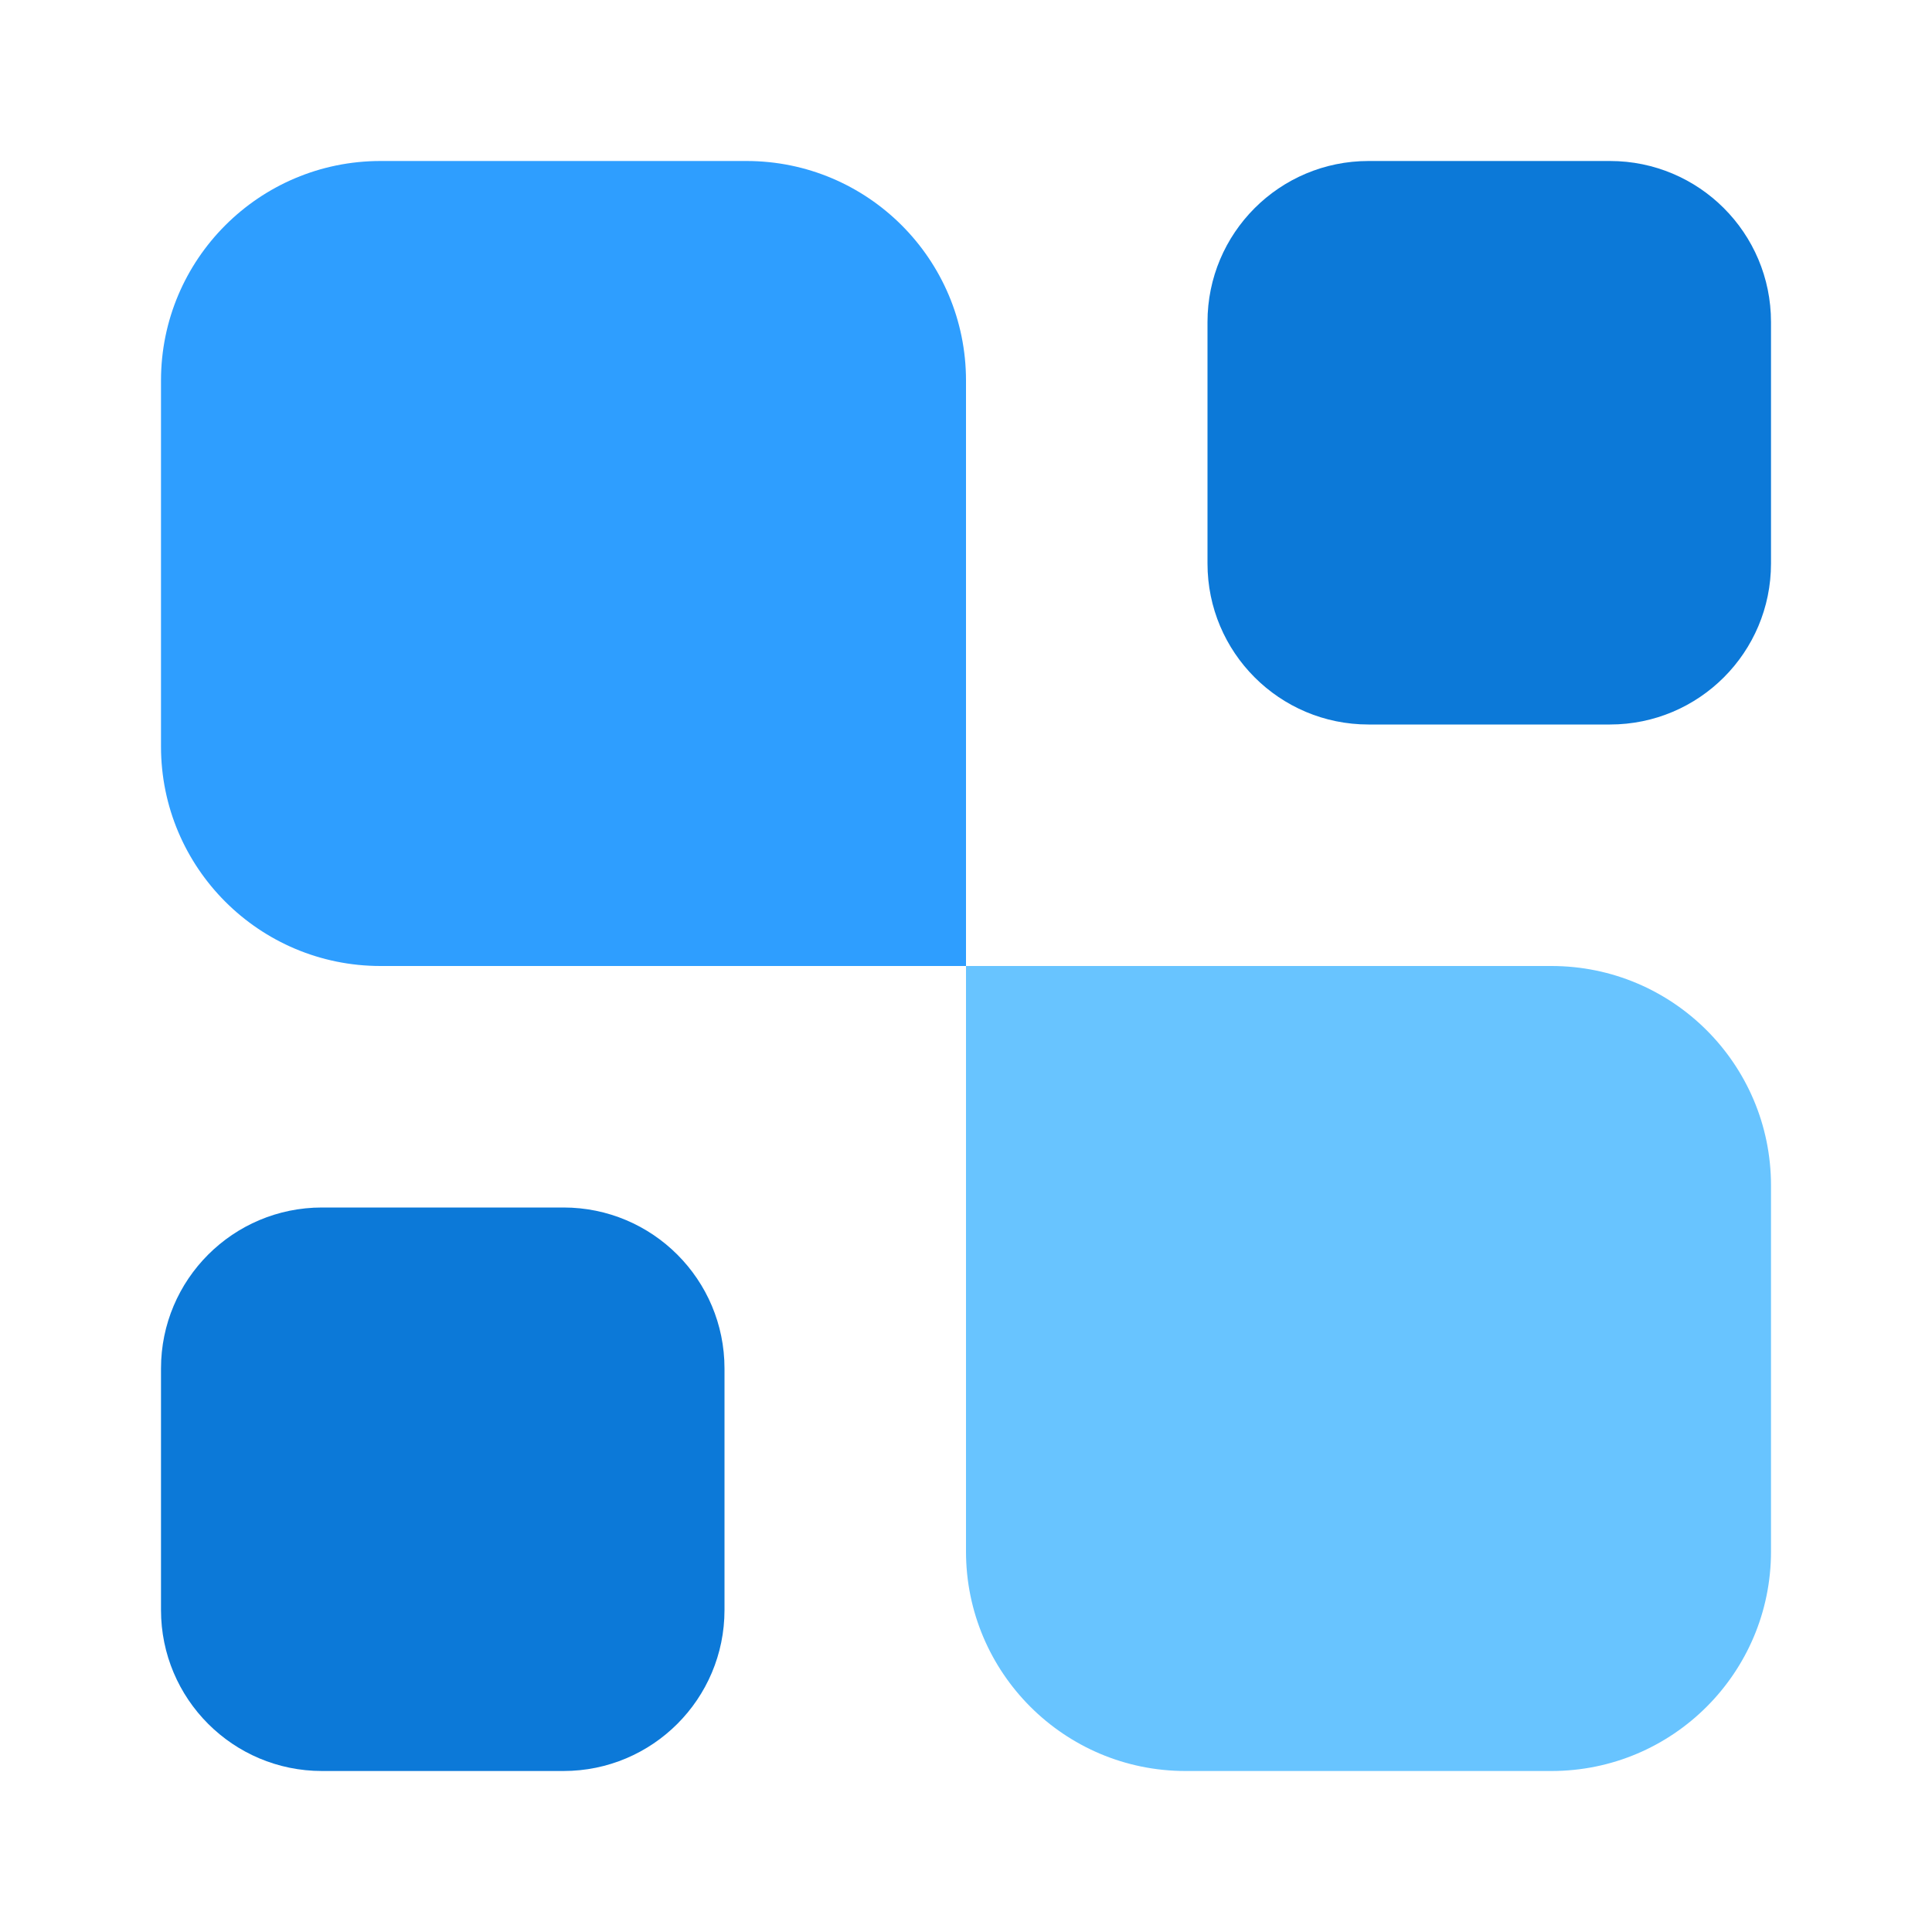
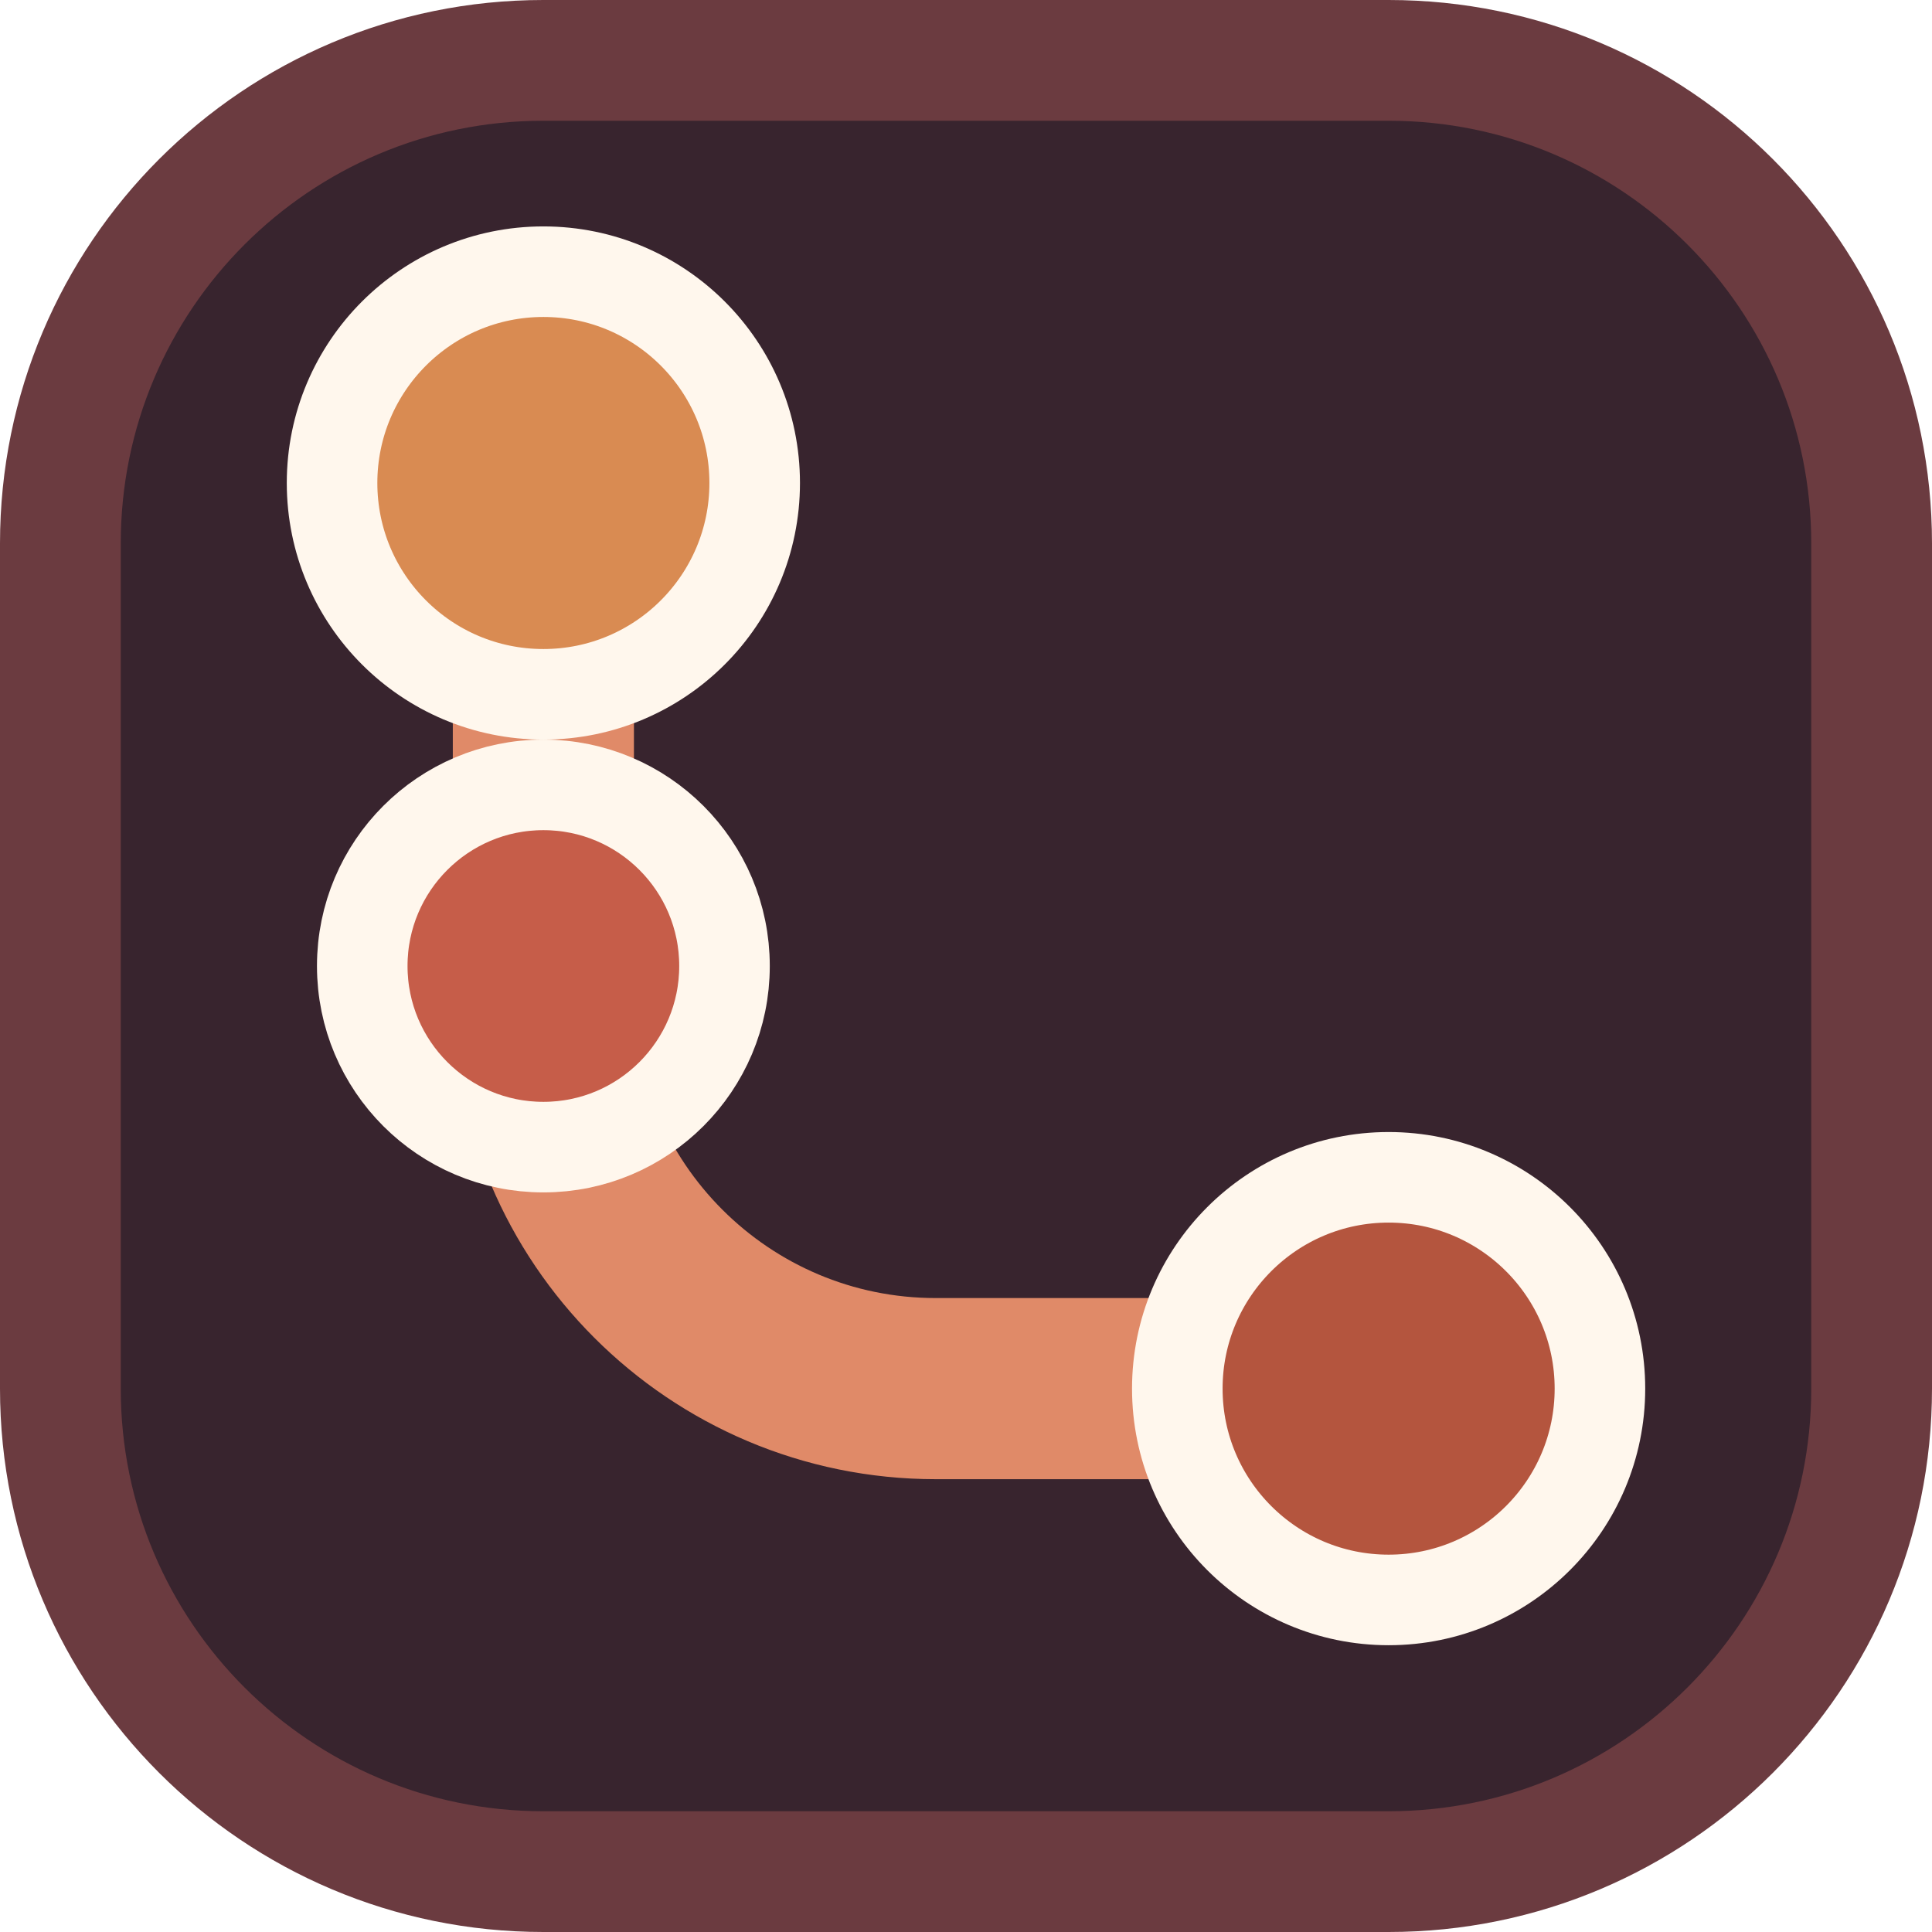
- <svg xmlns="http://www.w3.org/2000/svg" width="24" height="24" viewBox="0 0 24 24" fill="none">
-   <path d="M22 19.273C22 20.779 20.779 22 19.273 22H14.727C13.221 22 12 20.779 12 19.273V12H19.273C20.779 12 22 13.221 22 14.727V19.273Z" fill="#68C4FF" />
-   <path d="M20 2C21.105 2 22 2.895 22 4V7C22 8.105 21.105 9 20 9H17C15.895 9 15 8.105 15 7V4C15 2.895 15.895 2 17 2H20Z" fill="#0C79D8" />
-   <path d="M7 15C8.105 15 9 15.895 9 17V20C9 21.105 8.105 22 7 22H4C2.895 22 2 21.105 2 20V17C2 15.895 2.895 15 4 15H7Z" fill="#0C79D8" />
-   <path d="M12 12H4.727C3.221 12 2 10.779 2 9.273V4.727C2 3.221 3.221 2 4.727 2H9.273C10.779 2 12 3.221 12 4.727V12Z" fill="#2E9EFF" />
+ <svg xmlns="http://www.w3.org/2000/svg" width="32" height="32" viewBox="0 0 32 32" fill="none">
+   <rect x="1" y="1" width="30" height="30" rx="8" fill="#38242E" />
+   <rect x="1" y="1" width="30" height="30" rx="8" stroke="#6B3B40" stroke-width="2" />
+   <path d="M9 8V16.5C9 20.09 11.91 23 15.5 23H23" stroke="#E08A68" stroke-width="3" stroke-linecap="round" stroke-linejoin="round" />
+   <circle cx="9" cy="8" r="3.5" fill="#D98B52" stroke="#FFF7ED" stroke-width="1.5" />
+   <circle cx="9" cy="16" r="3" fill="#C65D49" stroke="#FFF7ED" stroke-width="1.5" />
+   <circle cx="23" cy="23" r="3.5" fill="#B4553E" stroke="#FFF7ED" stroke-width="1.5" />
</svg>
